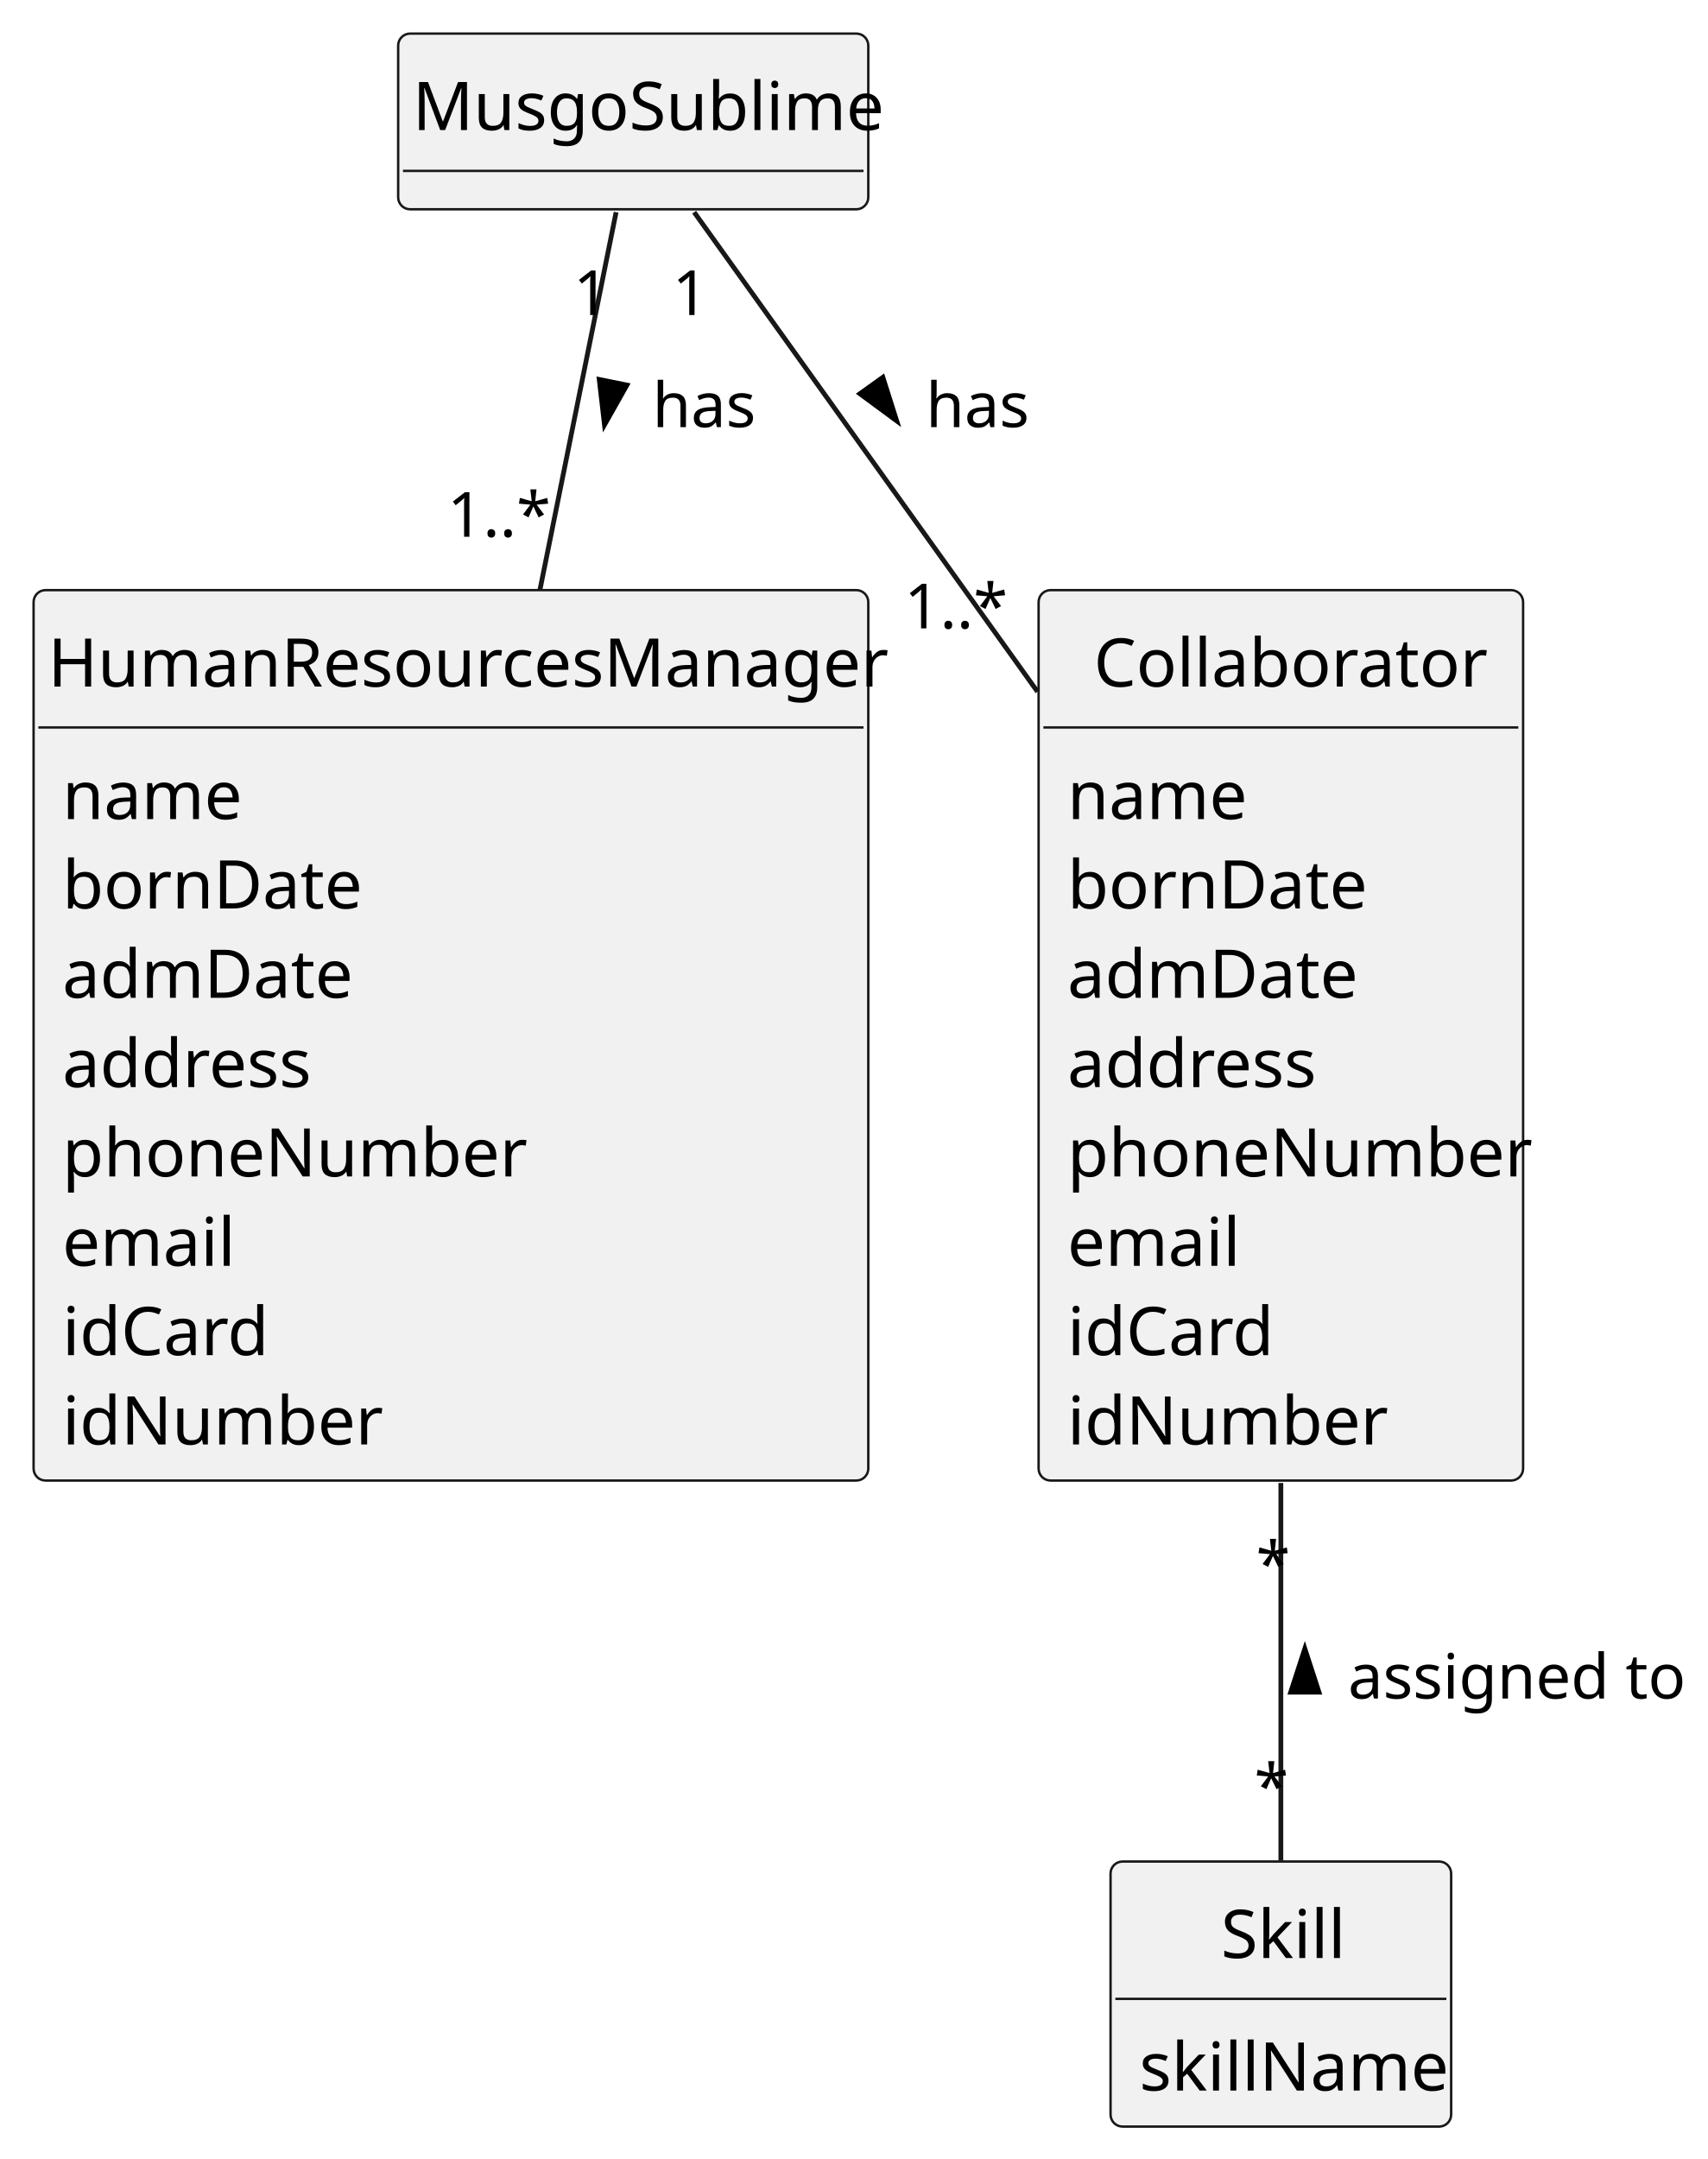
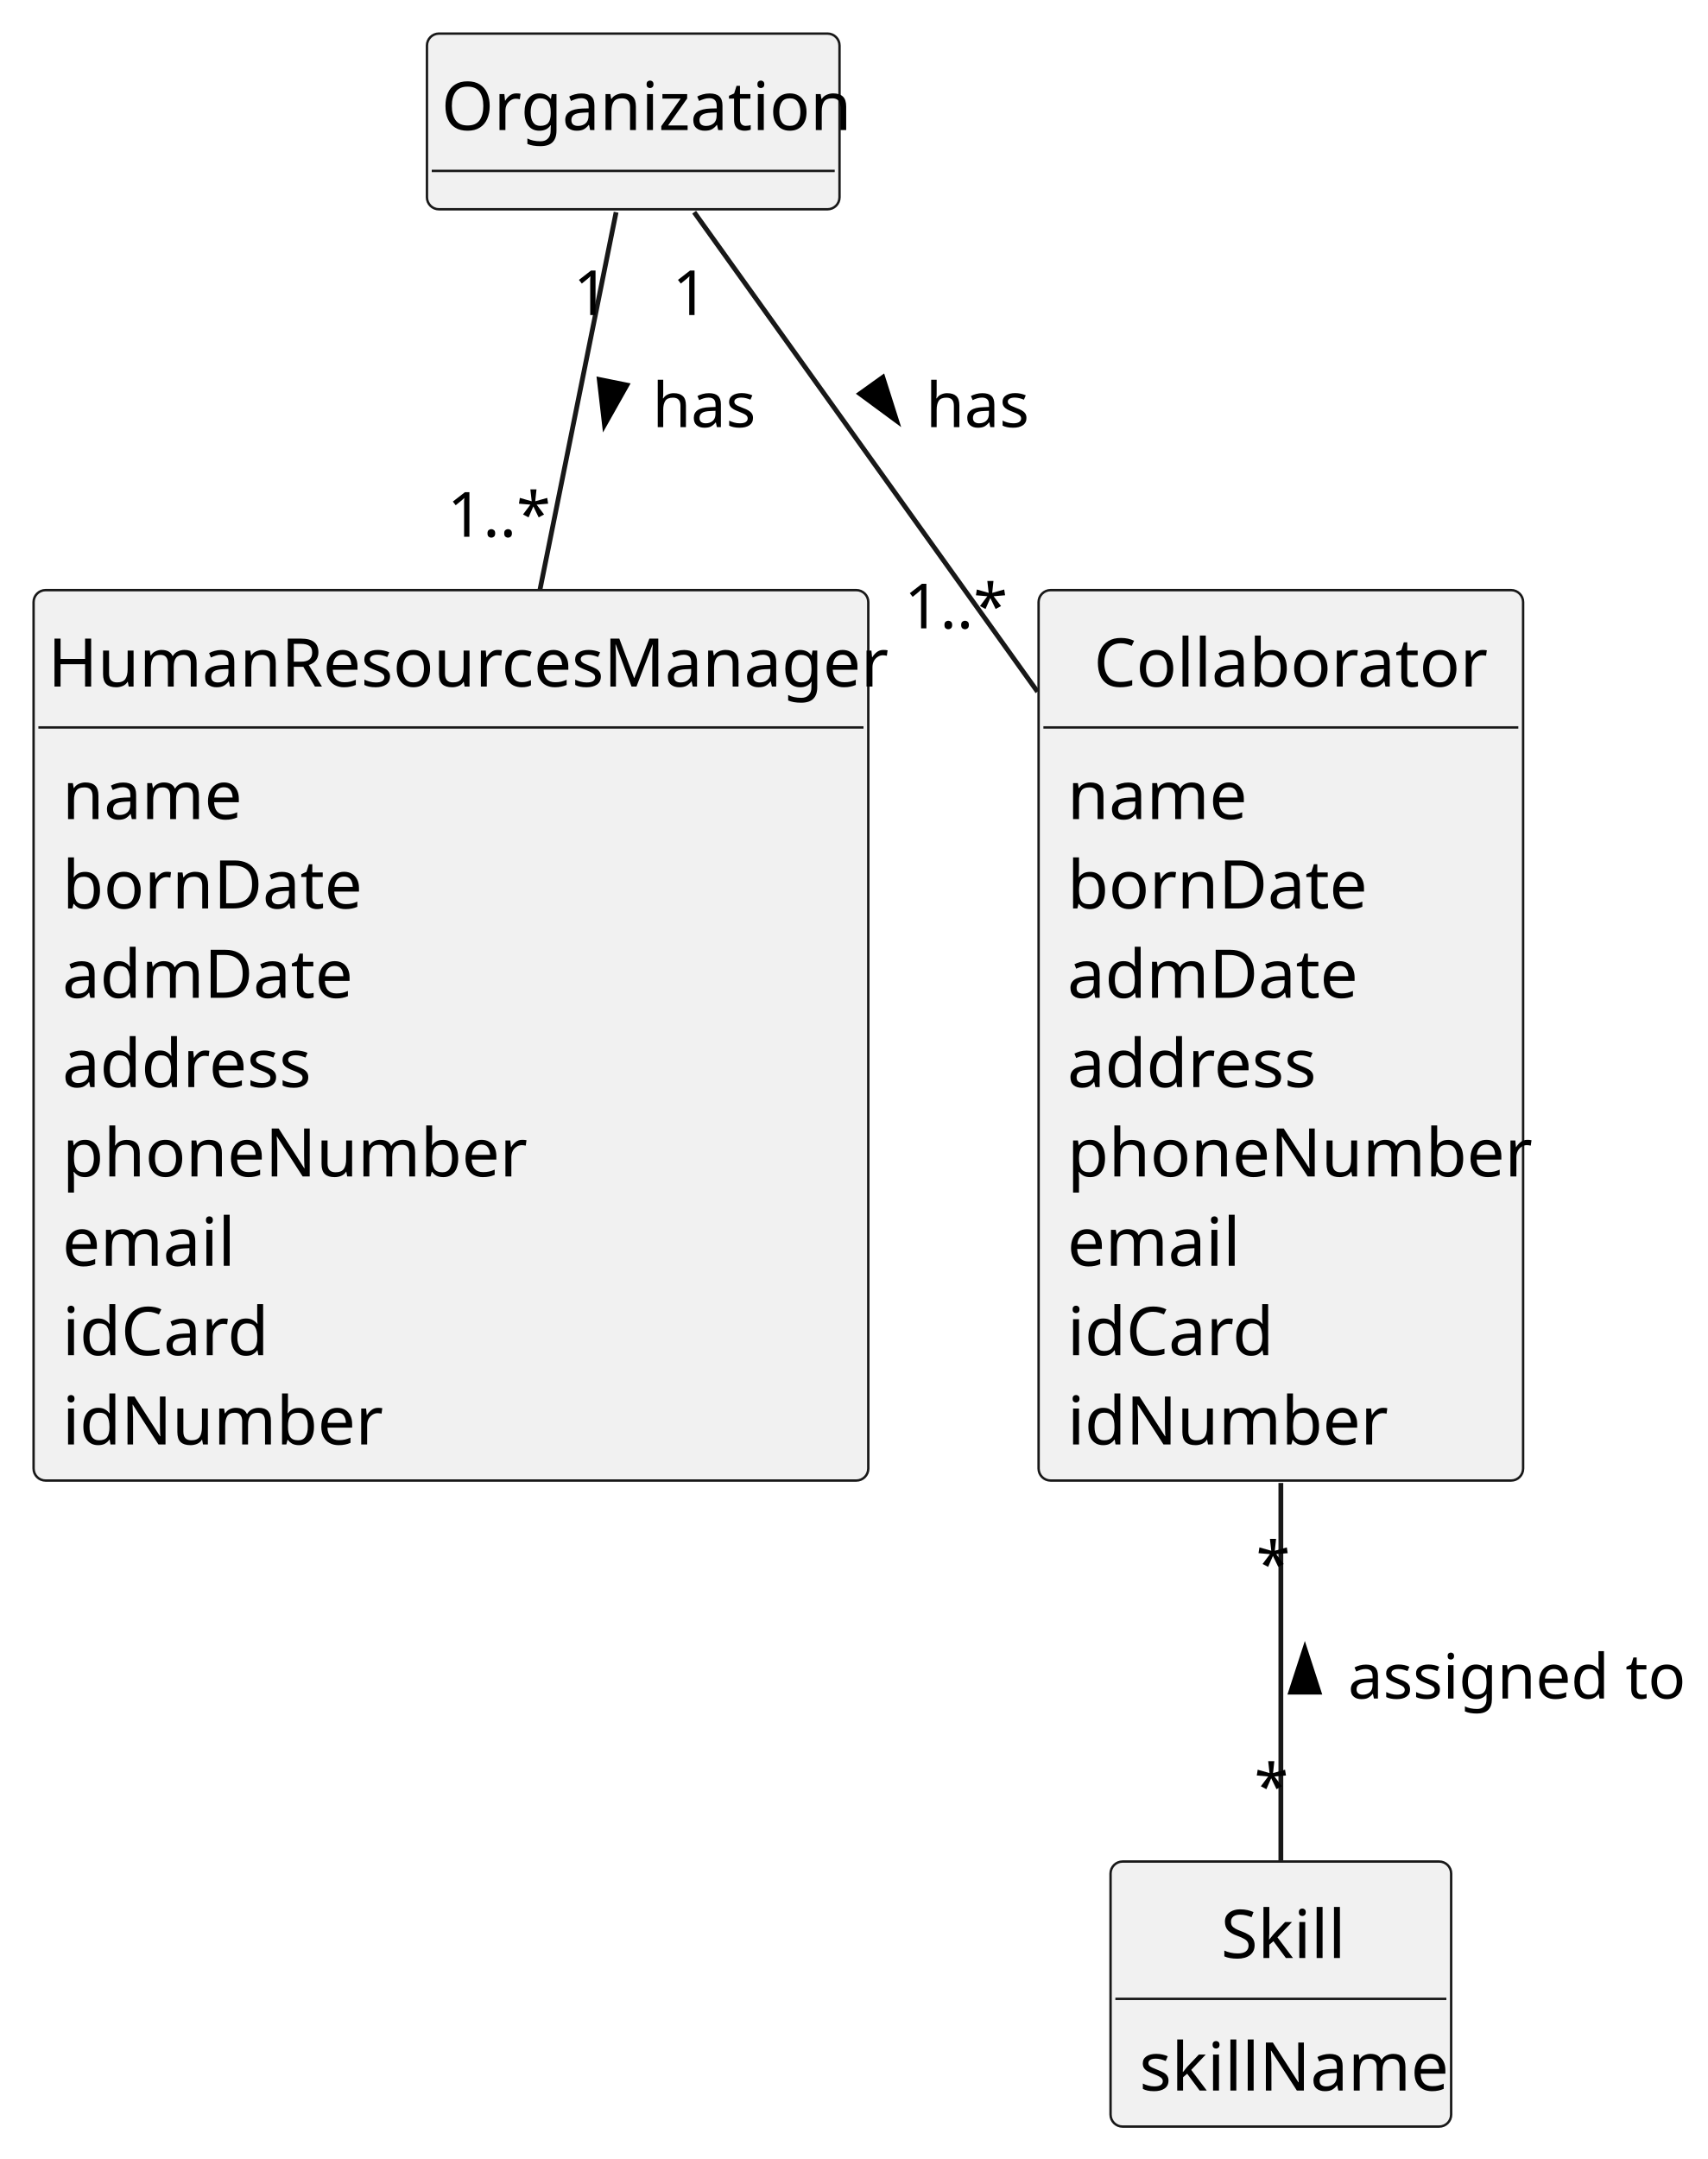
<svg xmlns="http://www.w3.org/2000/svg" contentStyleType="text/css" height="450px" preserveAspectRatio="none" style="width:356px;height:450px;background:#FFFFFF;" version="1.1" viewBox="0 0 356 450" width="356px" zoomAndPan="magnify">
  <defs />
  <g>
-     <g id="elem_MusgoSublime">
-       <rect codeLine="14" fill="#F1F1F1" height="36.621" id="MusgoSublime" rx="2.5" ry="2.5" style="stroke:#181818;stroke-width:0.5;" width="98" x="83" y="7" />
-       <text fill="#000000" font-family="sans-serif" font-size="14" lengthAdjust="spacing" textLength="92" x="86" y="27.107">MusgoSublime</text>
-       <line style="stroke:#181818;stroke-width:0.5;" x1="84" x2="180" y1="35.621" y2="35.621" />
+     <g id="elem_Organization">
+       <rect codeLine="14" fill="#F1F1F1" height="36.621" id="Organization" rx="2.5" ry="2.5" style="stroke:#181818;stroke-width:0.5;" width="86" x="89" y="7" />
+       <text fill="#000000" font-family="sans-serif" font-size="14" lengthAdjust="spacing" textLength="80" x="92" y="27.107">Organization</text>
+       <line style="stroke:#181818;stroke-width:0.5;" x1="90" x2="174" y1="35.621" y2="35.621" />
    </g>
    <g id="elem_HumanResourcesManager">
      <rect codeLine="17" fill="#F1F1F1" height="185.59" id="HumanResourcesManager" rx="2.5" ry="2.5" style="stroke:#181818;stroke-width:0.5;" width="174" x="7" y="123" />
      <text fill="#000000" font-family="sans-serif" font-size="14" lengthAdjust="spacing" textLength="168" x="10" y="143.107">HumanResourcesManager</text>
      <line style="stroke:#181818;stroke-width:0.5;" x1="8" x2="180" y1="151.621" y2="151.621" />
      <text fill="#000000" font-family="sans-serif" font-size="14" lengthAdjust="spacing" textLength="35" x="13" y="170.728">name</text>
      <text fill="#000000" font-family="sans-serif" font-size="14" lengthAdjust="spacing" textLength="59" x="13" y="189.35">bornDate</text>
      <text fill="#000000" font-family="sans-serif" font-size="14" lengthAdjust="spacing" textLength="57" x="13" y="207.971">admDate</text>
      <text fill="#000000" font-family="sans-serif" font-size="14" lengthAdjust="spacing" textLength="51" x="13" y="226.592">address</text>
      <text fill="#000000" font-family="sans-serif" font-size="14" lengthAdjust="spacing" textLength="89" x="13" y="245.213">phoneNumber</text>
      <text fill="#000000" font-family="sans-serif" font-size="14" lengthAdjust="spacing" textLength="33" x="13" y="263.834">email</text>
      <text fill="#000000" font-family="sans-serif" font-size="14" lengthAdjust="spacing" textLength="42" x="13" y="282.455">idCard</text>
      <text fill="#000000" font-family="sans-serif" font-size="14" lengthAdjust="spacing" textLength="60" x="13" y="301.076">idNumber</text>
    </g>
    <g id="elem_Collaborator">
      <rect codeLine="28" fill="#F1F1F1" height="185.59" id="Collaborator" rx="2.5" ry="2.5" style="stroke:#181818;stroke-width:0.5;" width="101" x="216.5" y="123" />
      <text fill="#000000" font-family="sans-serif" font-size="14" lengthAdjust="spacing" textLength="78" x="228" y="143.107">Collaborator</text>
      <line style="stroke:#181818;stroke-width:0.5;" x1="217.5" x2="316.5" y1="151.621" y2="151.621" />
      <text fill="#000000" font-family="sans-serif" font-size="14" lengthAdjust="spacing" textLength="35" x="222.5" y="170.728">name</text>
      <text fill="#000000" font-family="sans-serif" font-size="14" lengthAdjust="spacing" textLength="59" x="222.5" y="189.35">bornDate</text>
      <text fill="#000000" font-family="sans-serif" font-size="14" lengthAdjust="spacing" textLength="57" x="222.5" y="207.971">admDate</text>
      <text fill="#000000" font-family="sans-serif" font-size="14" lengthAdjust="spacing" textLength="51" x="222.5" y="226.592">address</text>
      <text fill="#000000" font-family="sans-serif" font-size="14" lengthAdjust="spacing" textLength="89" x="222.5" y="245.213">phoneNumber</text>
      <text fill="#000000" font-family="sans-serif" font-size="14" lengthAdjust="spacing" textLength="33" x="222.5" y="263.834">email</text>
      <text fill="#000000" font-family="sans-serif" font-size="14" lengthAdjust="spacing" textLength="42" x="222.5" y="282.455">idCard</text>
      <text fill="#000000" font-family="sans-serif" font-size="14" lengthAdjust="spacing" textLength="60" x="222.5" y="301.076">idNumber</text>
    </g>
    <g id="elem_Skill">
      <rect codeLine="39" fill="#F1F1F1" height="55.242" id="Skill" rx="2.5" ry="2.5" style="stroke:#181818;stroke-width:0.5;" width="71" x="231.5" y="388" />
      <text fill="#000000" font-family="sans-serif" font-size="14" lengthAdjust="spacing" textLength="25" x="254.5" y="408.107">Skill</text>
      <line style="stroke:#181818;stroke-width:0.5;" x1="232.5" x2="301.5" y1="416.621" y2="416.621" />
      <text fill="#000000" font-family="sans-serif" font-size="14" lengthAdjust="spacing" textLength="59" x="237.5" y="435.728">skillName</text>
    </g>
-     <g id="link_MusgoSublime_Collaborator">
-       <path codeLine="42" d="M144.7,44.23 C161.04,67.05 190.42,108.07 216.28,144.18 " fill="none" id="MusgoSublime-Collaborator" style="stroke:#181818;stroke-width:1.0;" />
+     <g id="link_Organization_Collaborator">
+       <path codeLine="43" d="M144.7,44.23 C161.04,67.05 190.42,108.07 216.28,144.18 " fill="none" id="Organization-Collaborator" style="stroke:#181818;stroke-width:1.0;" />
      <polygon fill="#000000" points="186.911,87.711,184.034,78.646,179.255,82.068,186.911,87.711" style="stroke:#000000;stroke-width:1.0;" />
      <text fill="#000000" font-family="sans-serif" font-size="13" lengthAdjust="spacing" textLength="21" x="193" y="89.028">has</text>
      <text fill="#000000" font-family="sans-serif" font-size="13" lengthAdjust="spacing" textLength="7" x="140.173" y="65.666">1</text>
      <text fill="#000000" font-family="sans-serif" font-size="13" lengthAdjust="spacing" textLength="20" x="188.5" y="130.962">1..*</text>
    </g>
-     <g id="link_MusgoSublime_HumanResourcesManager">
-       <path codeLine="43" d="M128.43,44.23 C124.71,62.66 118.61,92.93 112.56,122.91 " fill="none" id="MusgoSublime-HumanResourcesManager" style="stroke:#181818;stroke-width:1.0;" />
+     <g id="link_Organization_HumanResourcesManager">
+       <path codeLine="44" d="M128.43,44.23 C124.71,62.66 118.61,92.93 112.56,122.91 " fill="none" id="Organization-HumanResourcesManager" style="stroke:#181818;stroke-width:1.0;" />
      <polygon fill="#000000" points="126.011,88.547,130.681,80.261,124.919,79.099,126.011,88.547" style="stroke:#000000;stroke-width:1.0;" />
      <text fill="#000000" font-family="sans-serif" font-size="13" lengthAdjust="spacing" textLength="21" x="136" y="89.028">has</text>
      <text fill="#000000" font-family="sans-serif" font-size="13" lengthAdjust="spacing" textLength="7" x="119.53" y="65.666">1</text>
      <text fill="#000000" font-family="sans-serif" font-size="13" lengthAdjust="spacing" textLength="20" x="93.242" y="111.871">1..*</text>
    </g>
    <g id="link_Collaborator_Skill">
-       <path codeLine="44" d="M267,309.1 C267,337.86 267,367.38 267,387.83 " fill="none" id="Collaborator-Skill" style="stroke:#181818;stroke-width:1.0;" />
+       <path codeLine="45" d="M267,309.1 C267,337.86 267,367.38 267,387.83 " fill="none" id="Collaborator-Skill" style="stroke:#181818;stroke-width:1.0;" />
      <polygon fill="#000000" points="272,343.646,269.061,352.691,274.939,352.691,272,343.646" style="stroke:#000000;stroke-width:1.0;" />
      <text fill="#000000" font-family="sans-serif" font-size="13" lengthAdjust="spacing" textLength="67" x="281" y="354.028">assigned to</text>
      <text fill="#000000" font-family="sans-serif" font-size="13" lengthAdjust="spacing" textLength="5" x="261.816" y="330.615">*</text>
      <text fill="#000000" font-family="sans-serif" font-size="13" lengthAdjust="spacing" textLength="5" x="261.453" y="376.952">*</text>
    </g>
  </g>
</svg>
